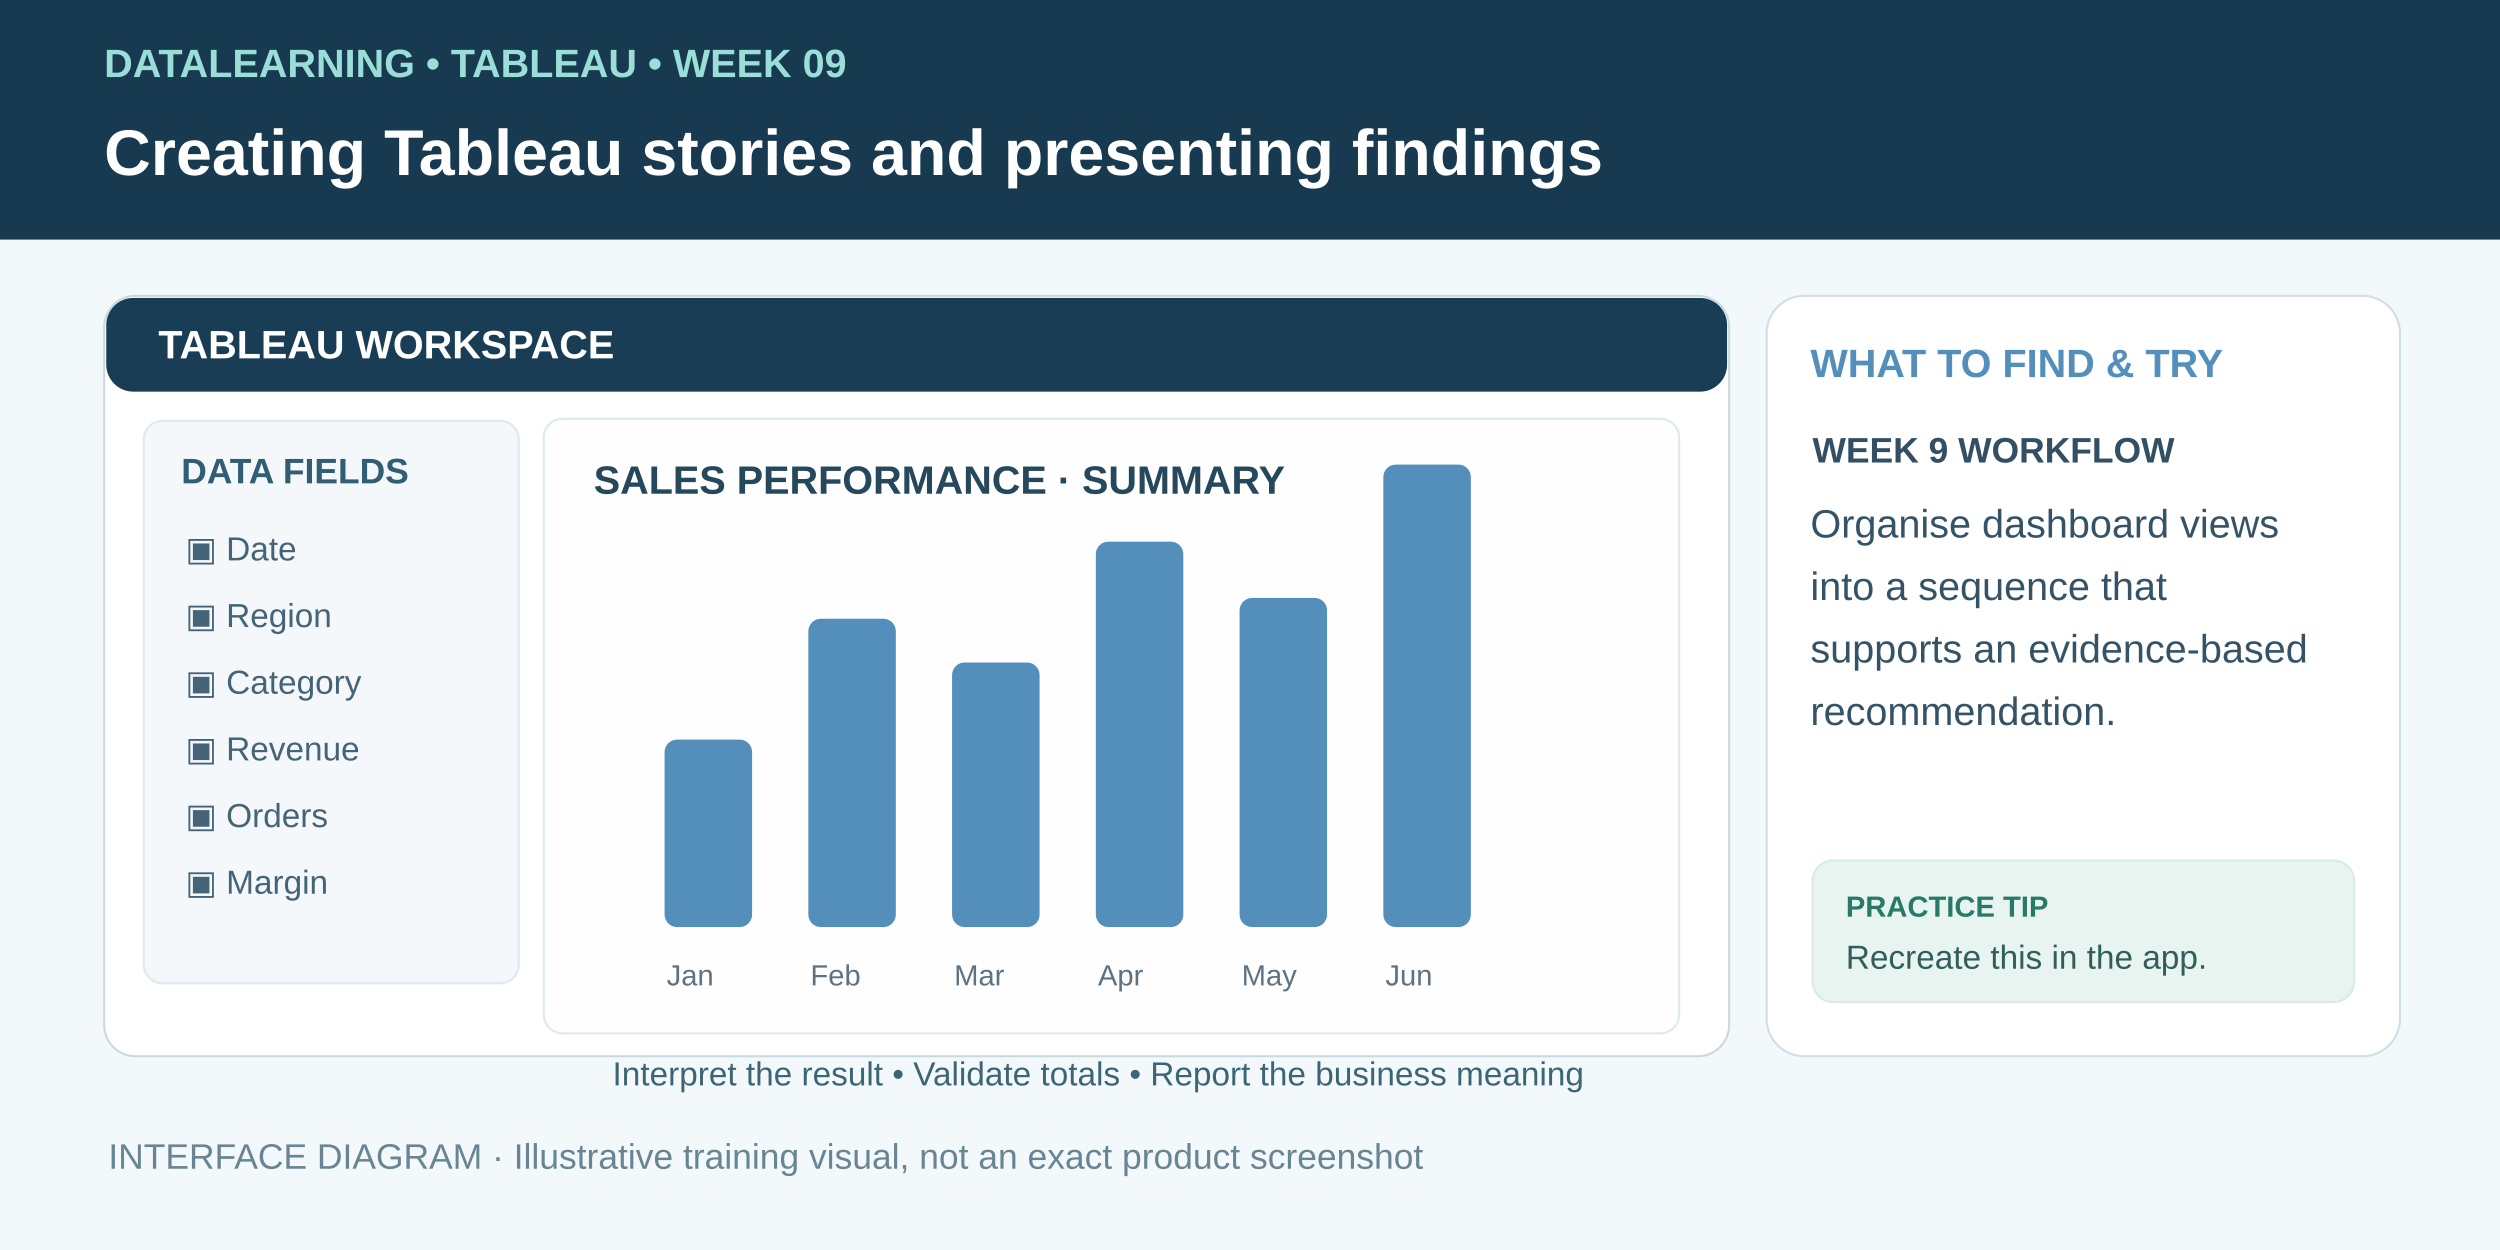
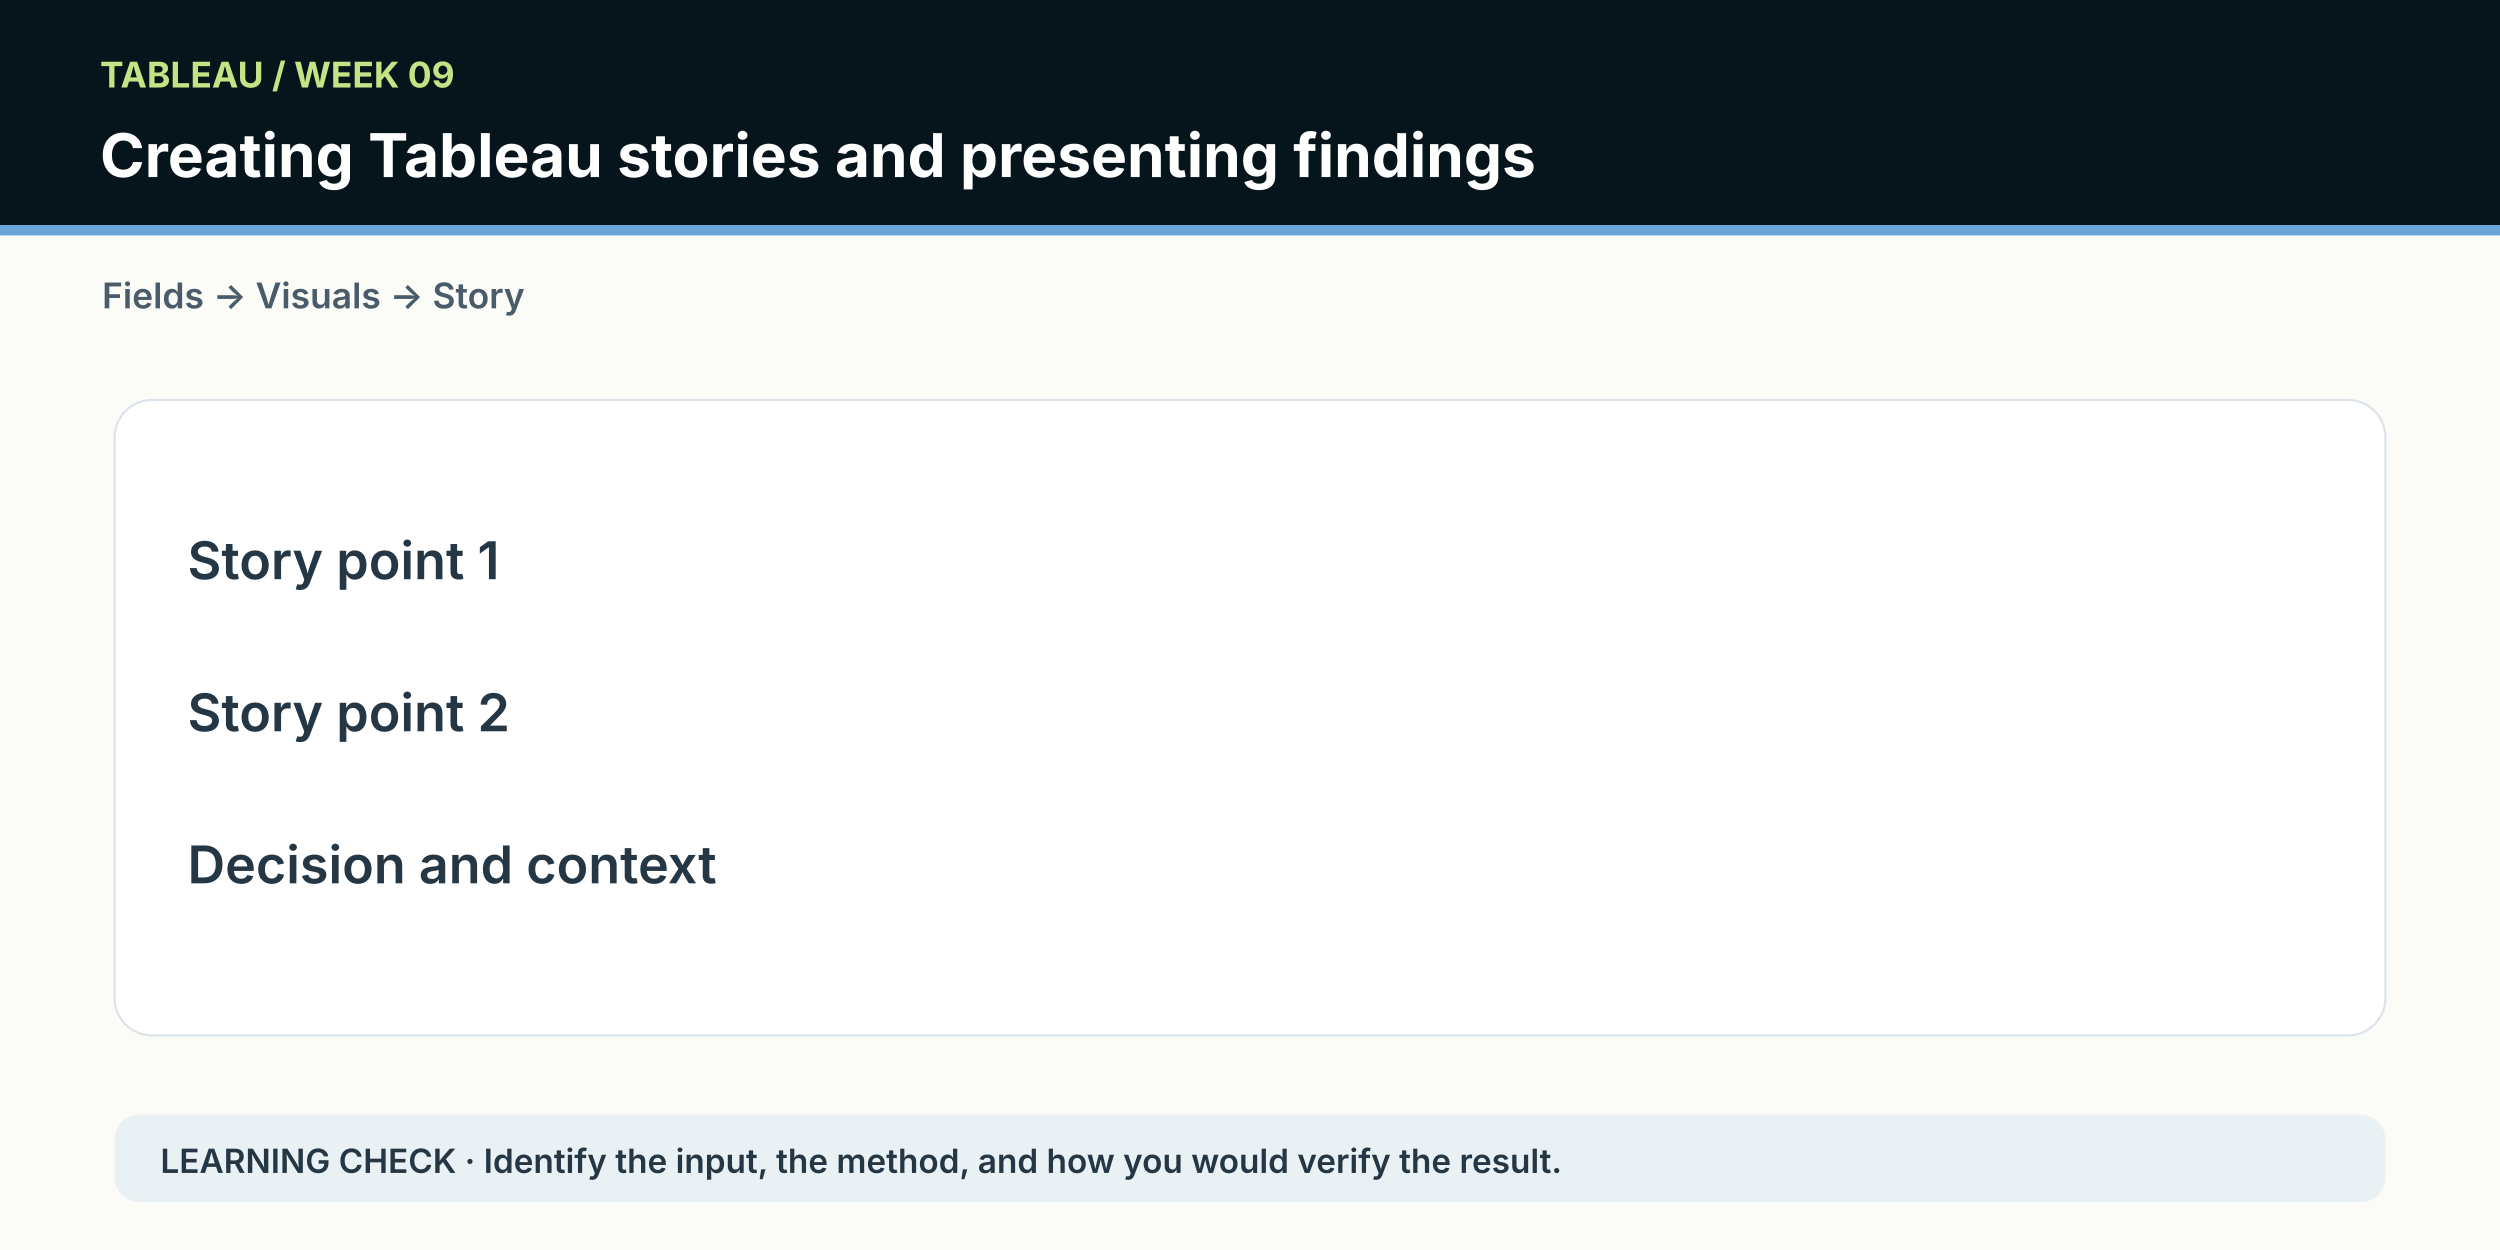
- <svg xmlns="http://www.w3.org/2000/svg" viewBox="0 0 1200 600" width="1200" height="600" role="img" aria-label="Illustrated tableau learning interface for week 9">
-   <rect width="1200" height="600" fill="#f3f8fa" />
-   <rect width="1200" height="115" fill="#173a50" />
-   <text x="50" y="37" fill="#9bddd7" font-family="Arial, sans-serif" font-size="19" font-weight="700">DATALEARNING • TABLEAU • WEEK 09</text>
-   <text x="50" y="84" fill="#ffffff" font-family="Arial, sans-serif" font-size="31" font-weight="700">Creating Tableau stories and presenting findings</text>
-   <rect x="50" y="142" width="780" height="365" rx="15" fill="#fff" stroke="#c8d9df" />
-   <rect x="51" y="143" width="778" height="45" rx="13" fill="#193d54" />
-   <text x="76" y="172" fill="#ffffff" font-family="Arial, sans-serif" font-size="19" font-weight="700">TABLEAU WORKSPACE</text>
-   <rect x="69" y="202" width="180" height="270" rx="9" fill="#f4f8fa" stroke="#dce9ee" />
-   <text x="87" y="232" fill="#315e72" font-family="Arial, sans-serif" font-size="17" font-weight="700">DATA FIELDS</text>
-   <text x="89" y="269" fill="#456477" font-family="Arial, sans-serif" font-size="16" font-weight="500">▣  Date</text>
-   <text x="89" y="301" fill="#456477" font-family="Arial, sans-serif" font-size="16" font-weight="500">▣  Region</text>
-   <text x="89" y="333" fill="#456477" font-family="Arial, sans-serif" font-size="16" font-weight="500">▣  Category</text>
-   <text x="89" y="365" fill="#456477" font-family="Arial, sans-serif" font-size="16" font-weight="500">▣  Revenue</text>
-   <text x="89" y="397" fill="#456477" font-family="Arial, sans-serif" font-size="16" font-weight="500">▣  Orders</text>
-   <text x="89" y="429" fill="#456477" font-family="Arial, sans-serif" font-size="16" font-weight="500">▣  Margin</text>
-   <rect x="261" y="201" width="545" height="295" rx="9" fill="#fefefe" stroke="#dce9ee" />
-   <text x="285" y="237" fill="#26485d" font-family="Arial, sans-serif" font-size="19" font-weight="700">SALES PERFORMANCE · SUMMARY</text>
-   <rect x="319" y="355" width="42" height="90" rx="6" fill="#538fba" stroke="none" />
-   <text x="320" y="473" fill="#5d7283" font-family="Arial, sans-serif" font-size="14" font-weight="500">Jan</text>
-   <rect x="388" y="297" width="42" height="148" rx="6" fill="#538fba" stroke="none" />
-   <text x="389" y="473" fill="#5d7283" font-family="Arial, sans-serif" font-size="14" font-weight="500">Feb</text>
-   <rect x="457" y="318" width="42" height="127" rx="6" fill="#538fba" stroke="none" />
-   <text x="458" y="473" fill="#5d7283" font-family="Arial, sans-serif" font-size="14" font-weight="500">Mar</text>
-   <rect x="526" y="260" width="42" height="185" rx="6" fill="#538fba" stroke="none" />
-   <text x="527" y="473" fill="#5d7283" font-family="Arial, sans-serif" font-size="14" font-weight="500">Apr</text>
-   <rect x="595" y="287" width="42" height="158" rx="6" fill="#538fba" stroke="none" />
-   <text x="596" y="473" fill="#5d7283" font-family="Arial, sans-serif" font-size="14" font-weight="500">May</text>
-   <rect x="664" y="223" width="42" height="222" rx="6" fill="#538fba" stroke="none" />
-   <text x="665" y="473" fill="#5d7283" font-family="Arial, sans-serif" font-size="14" font-weight="500">Jun</text>
-   <text x="294" y="521" fill="#3c6575" font-family="Arial, sans-serif" font-size="16" font-weight="500">Interpret the result • Validate totals • Report the business meaning</text>
-   <rect x="848" y="142" width="304" height="365" rx="18" fill="#ffffff" stroke="#cedfe6" />
-   <text x="869" y="181" fill="#538fba" font-family="Arial, sans-serif" font-size="19" font-weight="700">WHAT TO FIND &amp; TRY</text>
-   <text x="870" y="222" fill="#334f64" font-family="Arial, sans-serif" font-size="17" font-weight="700">WEEK 9 WORKFLOW</text>
-   <text x="869" y="258" fill="#345366" font-family="Arial, sans-serif" font-size="19" font-weight="500">Organise dashboard views</text>
-   <text x="869" y="288" fill="#345366" font-family="Arial, sans-serif" font-size="19" font-weight="500">into a sequence that</text>
-   <text x="869" y="318" fill="#345366" font-family="Arial, sans-serif" font-size="19" font-weight="500">supports an evidence-based</text>
-   <text x="869" y="348" fill="#345366" font-family="Arial, sans-serif" font-size="19" font-weight="500">recommendation.</text>
-   <rect x="870" y="413" width="260" height="68" rx="10" fill="#e7f4f0" stroke="#d8ece7" />
-   <text x="886" y="440" fill="#267a67" font-family="Arial, sans-serif" font-size="14" font-weight="700">PRACTICE TIP</text>
-   <text x="886" y="465" fill="#315e5a" font-family="Arial, sans-serif" font-size="16" font-weight="500">Recreate this in the app.</text>
-   <text x="52" y="561" fill="#688594" font-family="Arial, sans-serif" font-size="17" font-weight="500">INTERFACE DIAGRAM  ·  Illustrative training visual, not an exact product screenshot</text>
+ <svg xmlns="http://www.w3.org/2000/svg" width="1200" height="600" viewBox="0 0 1200 600" role="img" aria-label="TABLEAU week 9: Creating Tableau stories and presenting findings concept diagram">
+   <rect x="0" y="0" width="1200" height="600" rx="0" fill="#FBFBF8" stroke="none" />
+   <rect x="0" y="0" width="1200" height="112" rx="0" fill="#06141B" stroke="none" />
+   <rect x="0" y="108" width="1200" height="5" rx="0" fill="#6AA6DA" stroke="none" />
+   <text x="48" y="42" fill="#C5E384" font-size="17" font-family="Inter,Arial,sans-serif" font-weight="700">TABLEAU  /  WEEK 09</text>
+   <text x="48" y="85" fill="#FFFFFF" font-size="29" font-family="Inter,Arial,sans-serif" font-weight="700">Creating Tableau stories and presenting findings</text>
+   <text x="49" y="148" fill="#4A5C6A" font-size="17" font-family="Inter,Arial,sans-serif" font-weight="600">Fields → Visuals → Story</text>
+   <rect x="55" y="192" width="1090" height="305" rx="18" fill="#FFFFFF" stroke="#D9E3E9" />
+   <text x="90" y="278" fill="#253745" font-size="25" font-family="Inter,Arial,sans-serif" font-weight="600">Story point 1</text>
+   <text x="90" y="351" fill="#253745" font-size="25" font-family="Inter,Arial,sans-serif" font-weight="600">Story point 2</text>
+   <text x="90" y="424" fill="#253745" font-size="25" font-family="Inter,Arial,sans-serif" font-weight="600">Decision and context</text>
+   <rect x="55" y="535" width="1090" height="42" rx="12" fill="#EAF1F4" stroke="none" />
+   <text x="77" y="563" fill="#253745" font-size="16" font-family="Inter,Arial,sans-serif" font-weight="600">LEARNING CHECK  ·  Identify the input, the method, and how you would verify the result.</text>
</svg>
